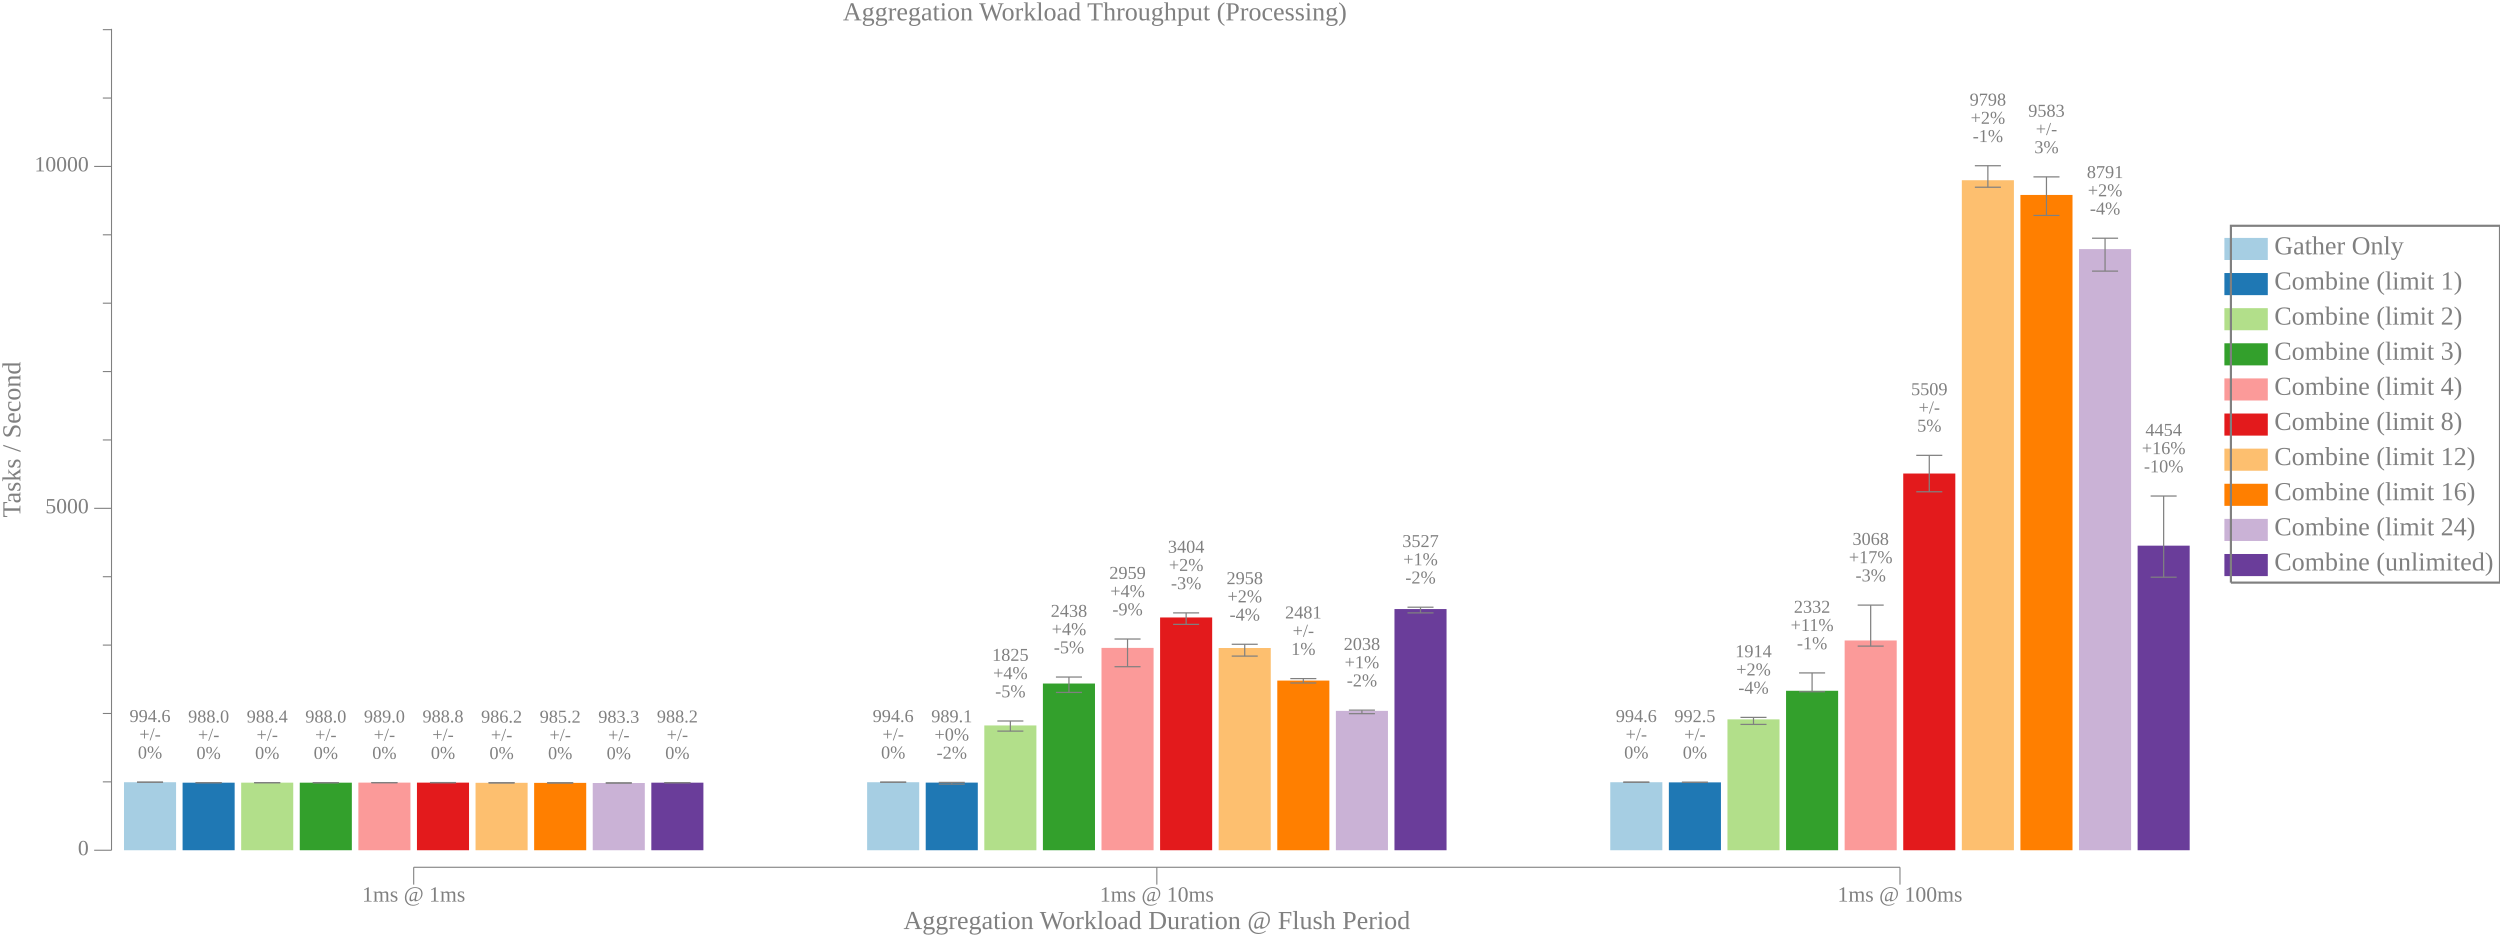
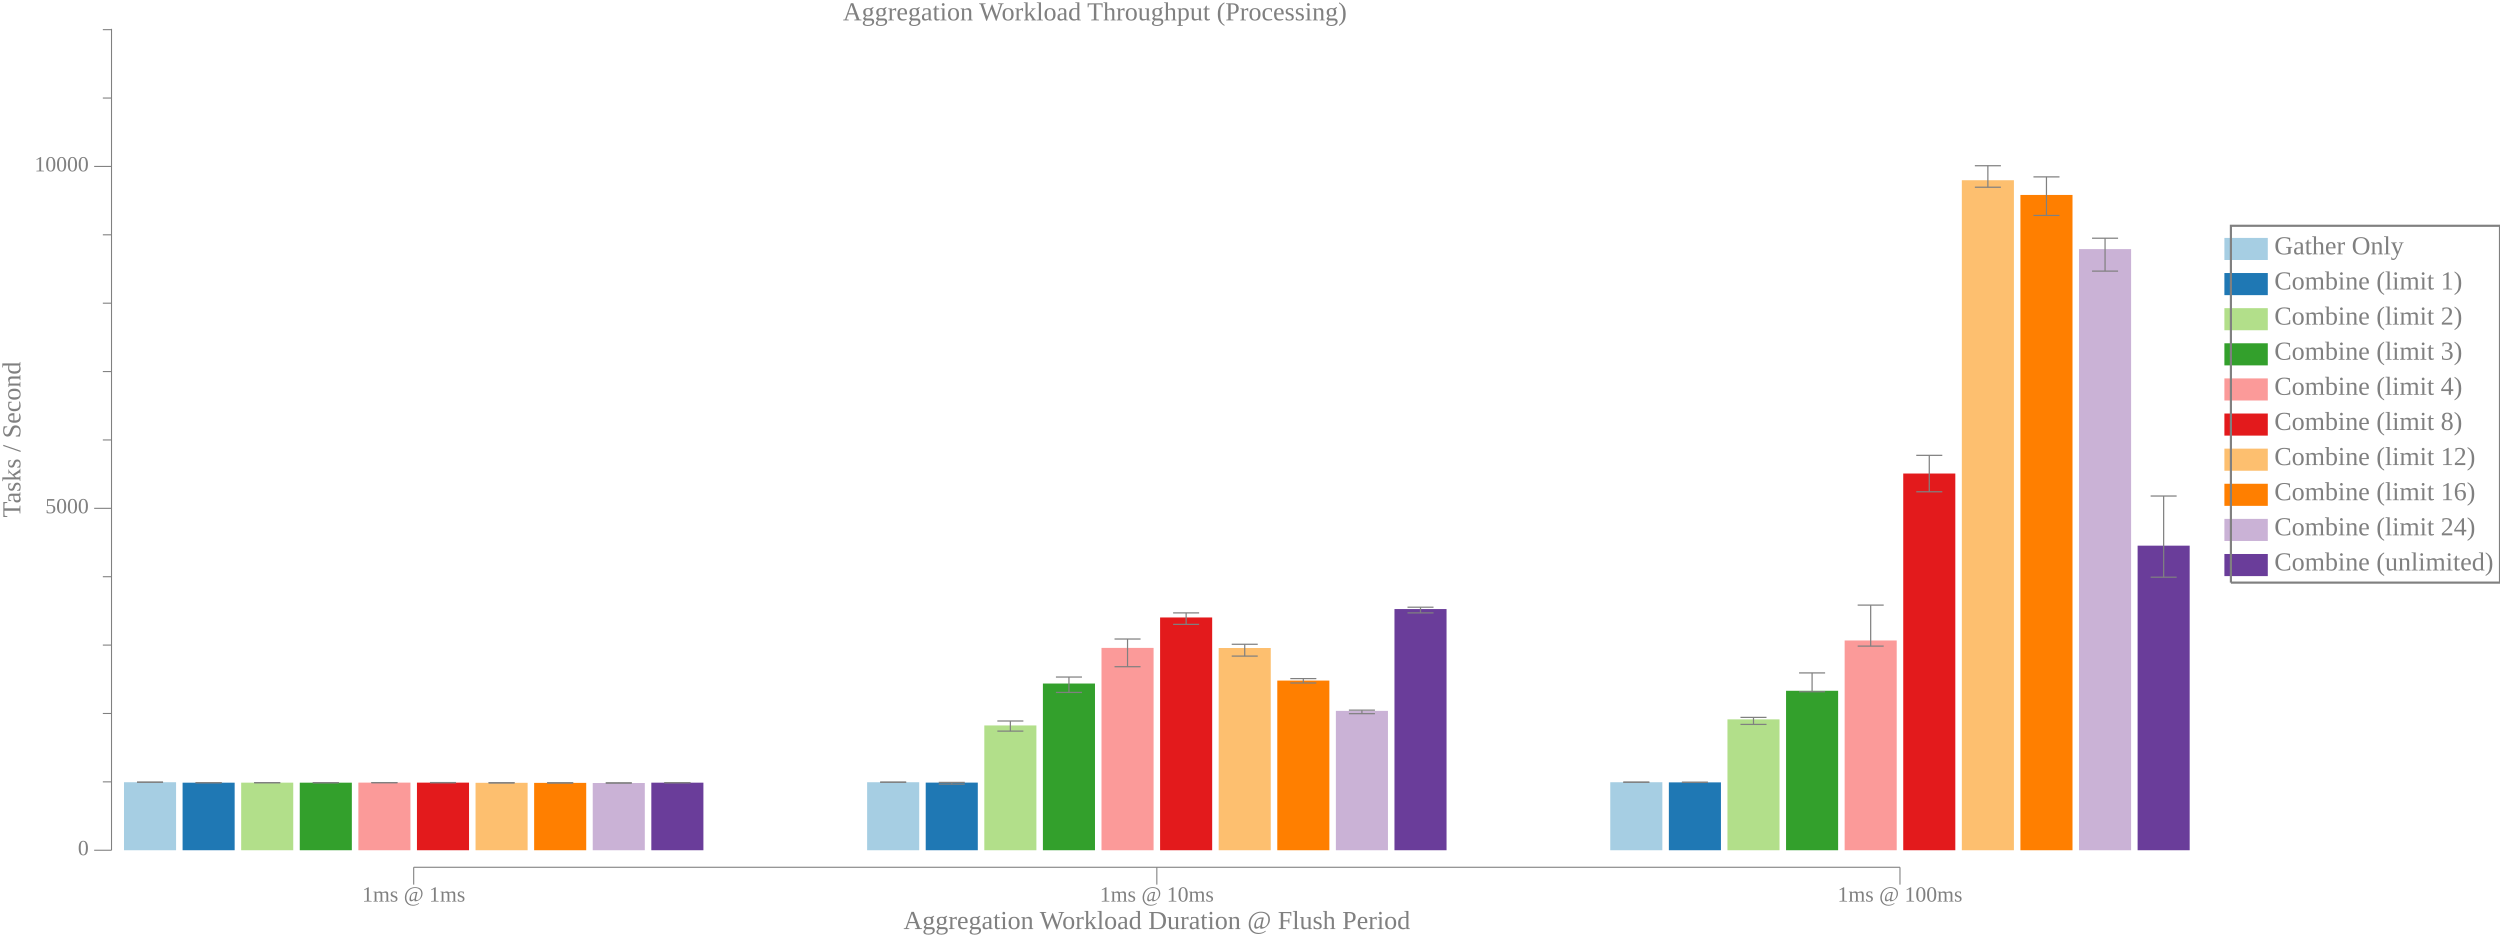
<svg xmlns="http://www.w3.org/2000/svg" width="1152pt" height="432pt" viewBox="0 0 1152 432">
  <g transform="scale(1, -1) translate(0, -432)">
    <path d="M1025,312.19L1025,322.37L1045,322.37L1045,312.19Z" style="fill:#A6CEE3" />
    <text x="1048" y="-314.79" transform="scale(1, -1)" style="font-family:Liberation Serif;font-variant:normal;font-weight:normal;font-style:normal;font-size:12px;fill:#808080">Gather Only</text>
    <path d="M1025,296L1025,306.19L1045,306.19L1045,296Z" style="fill:#1F78B4" />
    <text x="1048" y="-298.61" transform="scale(1, -1)" style="font-family:Liberation Serif;font-variant:normal;font-weight:normal;font-style:normal;font-size:12px;fill:#808080">Combine (limit 1)</text>
    <path d="M1025,279.82L1025,290L1045,290L1045,279.82Z" style="fill:#B2DF8A" />
    <text x="1048" y="-282.42" transform="scale(1, -1)" style="font-family:Liberation Serif;font-variant:normal;font-weight:normal;font-style:normal;font-size:12px;fill:#808080">Combine (limit 2)</text>
    <path d="M1025,263.63L1025,273.82L1045,273.82L1045,263.63Z" style="fill:#33A02C" />
    <text x="1048" y="-266.24" transform="scale(1, -1)" style="font-family:Liberation Serif;font-variant:normal;font-weight:normal;font-style:normal;font-size:12px;fill:#808080">Combine (limit 3)</text>
    <path d="M1025,247.45L1025,257.63L1045,257.63L1045,247.45Z" style="fill:#FB9A99" />
    <text x="1048" y="-250.06" transform="scale(1, -1)" style="font-family:Liberation Serif;font-variant:normal;font-weight:normal;font-style:normal;font-size:12px;fill:#808080">Combine (limit 4)</text>
    <path d="M1025,231.27L1025,241.45L1045,241.45L1045,231.27Z" style="fill:#E31A1C" />
    <text x="1048" y="-233.87" transform="scale(1, -1)" style="font-family:Liberation Serif;font-variant:normal;font-weight:normal;font-style:normal;font-size:12px;fill:#808080">Combine (limit 8)</text>
    <path d="M1025,215.08L1025,225.27L1045,225.27L1045,215.08Z" style="fill:#FDBF6F" />
    <text x="1048" y="-217.69" transform="scale(1, -1)" style="font-family:Liberation Serif;font-variant:normal;font-weight:normal;font-style:normal;font-size:12px;fill:#808080">Combine (limit 12)</text>
    <path d="M1025,198.9L1025,209.08L1045,209.08L1045,198.9Z" style="fill:#FF7F00" />
    <text x="1048" y="-201.5" transform="scale(1, -1)" style="font-family:Liberation Serif;font-variant:normal;font-weight:normal;font-style:normal;font-size:12px;fill:#808080">Combine (limit 16)</text>
    <path d="M1025,182.72L1025,192.9L1045,192.9L1045,182.72Z" style="fill:#CAB2D6" />
    <text x="1048" y="-185.32" transform="scale(1, -1)" style="font-family:Liberation Serif;font-variant:normal;font-weight:normal;font-style:normal;font-size:12px;fill:#808080">Combine (limit 24)</text>
    <path d="M1025,166.53L1025,176.72L1045,176.72L1045,166.53Z" style="fill:#6A3D9A" />
    <text x="1048" y="-169.14" transform="scale(1, -1)" style="font-family:Liberation Serif;font-variant:normal;font-weight:normal;font-style:normal;font-size:12px;fill:#808080">Combine (unlimited)</text>
    <path d="M1028,163.53L1028,327.96L1152,327.96L1152,163.53L1028,163.53" style="fill:none;stroke:#808080" />
    <path d="M0,0L1009,0L1009,432L0,432Z" style="fill:#-8000000000000000-8000000000000000-8000000000000000;fill-opacity:0" />
    <text x="388.4" y="-422.61" transform="scale(1, -1)" style="font-family:Liberation Serif;font-variant:normal;font-weight:normal;font-style:normal;font-size:12px;fill:#808080">Aggregation Workload Throughput (Processing)</text>
    <text x="416.32" y="-3.902" transform="scale(1, -1)" style="font-family:Liberation Serif;font-variant:normal;font-weight:normal;font-style:normal;font-size:12px;fill:#808080">Aggregation Workload Duration @ Flush Period</text>
    <text x="166.86" y="-16.541" transform="scale(1, -1)" style="font-family:Liberation Serif;font-variant:normal;font-weight:normal;font-style:normal;font-size:10px;fill:#808080">1ms @ 1ms</text>
    <text x="506.8" y="-16.541" transform="scale(1, -1)" style="font-family:Liberation Serif;font-variant:normal;font-weight:normal;font-style:normal;font-size:10px;fill:#808080">1ms @ 10ms</text>
    <text x="846.74" y="-16.541" transform="scale(1, -1)" style="font-family:Liberation Serif;font-variant:normal;font-weight:normal;font-style:normal;font-size:10px;fill:#808080">1ms @ 100ms</text>
    <path d="M190.63,24.363L190.63,32.363" style="fill:none;stroke:#808080;stroke-width:0.5" />
    <path d="M533.07,24.363L533.07,32.363" style="fill:none;stroke:#808080;stroke-width:0.5" />
    <path d="M875.51,24.363L875.51,32.363" style="fill:none;stroke:#808080;stroke-width:0.5" />
    <path d="M190.63,32.363L875.51,32.363" style="fill:none;stroke:#808080;stroke-width:0.5" />
    <g transform="rotate(90)">
      <text x="193.55" y="9.387" transform="scale(1, -1)" style="font-family:Liberation Serif;font-variant:normal;font-weight:normal;font-style:normal;font-size:12px;fill:#808080">Tasks / Second</text>
    </g>
    <text x="35.885" y="-37.924" transform="scale(1, -1)" style="font-family:Liberation Serif;font-variant:normal;font-weight:normal;font-style:normal;font-size:10px;fill:#808080">0</text>
    <text x="20.885" y="-195.48" transform="scale(1, -1)" style="font-family:Liberation Serif;font-variant:normal;font-weight:normal;font-style:normal;font-size:10px;fill:#808080">5000</text>
    <text x="15.885" y="-353.03" transform="scale(1, -1)" style="font-family:Liberation Serif;font-variant:normal;font-weight:normal;font-style:normal;font-size:10px;fill:#808080">10000</text>
    <path d="M43.385,40.209L51.385,40.209" style="fill:none;stroke:#808080;stroke-width:0.5" />
    <path d="M43.385,197.76L51.385,197.76" style="fill:none;stroke:#808080;stroke-width:0.5" />
    <path d="M43.385,355.31L51.385,355.31" style="fill:none;stroke:#808080;stroke-width:0.5" />
    <path d="M47.385,71.719L51.385,71.719" style="fill:none;stroke:#808080;stroke-width:0.5" />
    <path d="M47.385,103.23L51.385,103.23" style="fill:none;stroke:#808080;stroke-width:0.5" />
    <path d="M47.385,134.74L51.385,134.74" style="fill:none;stroke:#808080;stroke-width:0.5" />
    <path d="M47.385,166.25L51.385,166.25" style="fill:none;stroke:#808080;stroke-width:0.5" />
    <path d="M47.385,229.27L51.385,229.27" style="fill:none;stroke:#808080;stroke-width:0.5" />
    <path d="M47.385,260.78L51.385,260.78" style="fill:none;stroke:#808080;stroke-width:0.5" />
    <path d="M47.385,292.29L51.385,292.29" style="fill:none;stroke:#808080;stroke-width:0.5" />
    <path d="M47.385,323.8L51.385,323.8" style="fill:none;stroke:#808080;stroke-width:0.5" />
    <path d="M47.385,386.82L51.385,386.82" style="fill:none;stroke:#808080;stroke-width:0.5" />
    <path d="M47.385,418.33L51.385,418.33" style="fill:none;stroke:#808080;stroke-width:0.5" />
    <path d="M51.385,40.209L51.385,418.71" style="fill:none;stroke:#808080;stroke-width:0.5" />
    <path d="M57.135,40.209L57.135,71.549L81.135,71.549L81.135,40.209Z" style="fill:#A6CEE3" />
    <path d="M69.135,71.54L69.135,71.574" style="fill:none;stroke:#808080;stroke-width:0.567" />
    <path d="M63.135,71.54L75.135,71.54" style="fill:none;stroke:#808080;stroke-width:0.567" />
    <path d="M63.135,71.574L75.135,71.574" style="fill:none;stroke:#808080;stroke-width:0.567" />
-     <text x="59.685" y="-99.289" transform="scale(1, -1)" style="font-family:Liberation Serif;font-variant:normal;font-weight:normal;font-style:normal;font-size:8.4px;fill:#808080">994.6</text>
-     <text x="64.201" y="-90.889" transform="scale(1, -1)" style="font-family:Liberation Serif;font-variant:normal;font-weight:normal;font-style:normal;font-size:8.4px;fill:#808080">+/-</text>
-     <text x="63.536" y="-82.489" transform="scale(1, -1)" style="font-family:Liberation Serif;font-variant:normal;font-weight:normal;font-style:normal;font-size:8.4px;fill:#808080">0%</text>
    <path d="M399.57,40.209L399.57,71.549L423.57,71.549L423.57,40.209Z" style="fill:#A6CEE3" />
    <path d="M411.57,71.54L411.57,71.574" style="fill:none;stroke:#808080;stroke-width:0.567" />
    <path d="M405.57,71.54L417.57,71.54" style="fill:none;stroke:#808080;stroke-width:0.567" />
    <path d="M405.57,71.574L417.57,71.574" style="fill:none;stroke:#808080;stroke-width:0.567" />
-     <text x="402.12" y="-99.289" transform="scale(1, -1)" style="font-family:Liberation Serif;font-variant:normal;font-weight:normal;font-style:normal;font-size:8.4px;fill:#808080">994.6</text>
-     <text x="406.64" y="-90.889" transform="scale(1, -1)" style="font-family:Liberation Serif;font-variant:normal;font-weight:normal;font-style:normal;font-size:8.4px;fill:#808080">+/-</text>
-     <text x="405.98" y="-82.489" transform="scale(1, -1)" style="font-family:Liberation Serif;font-variant:normal;font-weight:normal;font-style:normal;font-size:8.4px;fill:#808080">0%</text>
    <path d="M742.01,40.209L742.01,71.549L766.01,71.549L766.01,40.209Z" style="fill:#A6CEE3" />
    <path d="M754.01,71.54L754.01,71.574" style="fill:none;stroke:#808080;stroke-width:0.567" />
    <path d="M748.01,71.54L760.01,71.54" style="fill:none;stroke:#808080;stroke-width:0.567" />
    <path d="M748.01,71.574L760.01,71.574" style="fill:none;stroke:#808080;stroke-width:0.567" />
-     <text x="744.56" y="-99.289" transform="scale(1, -1)" style="font-family:Liberation Serif;font-variant:normal;font-weight:normal;font-style:normal;font-size:8.4px;fill:#808080">994.6</text>
-     <text x="749.08" y="-90.889" transform="scale(1, -1)" style="font-family:Liberation Serif;font-variant:normal;font-weight:normal;font-style:normal;font-size:8.4px;fill:#808080">+/-</text>
-     <text x="748.42" y="-82.489" transform="scale(1, -1)" style="font-family:Liberation Serif;font-variant:normal;font-weight:normal;font-style:normal;font-size:8.4px;fill:#808080">0%</text>
    <path d="M84.135,40.209L84.135,71.343L108.13,71.343L108.13,40.209Z" style="fill:#1F78B4" />
    <path d="M96.135,71.329L96.135,71.357" style="fill:none;stroke:#808080;stroke-width:0.567" />
    <path d="M90.135,71.329L102.13,71.329" style="fill:none;stroke:#808080;stroke-width:0.567" />
    <path d="M90.135,71.357L102.13,71.357" style="fill:none;stroke:#808080;stroke-width:0.567" />
-     <text x="86.685" y="-99.072" transform="scale(1, -1)" style="font-family:Liberation Serif;font-variant:normal;font-weight:normal;font-style:normal;font-size:8.4px;fill:#808080">988.0</text>
-     <text x="91.201" y="-90.672" transform="scale(1, -1)" style="font-family:Liberation Serif;font-variant:normal;font-weight:normal;font-style:normal;font-size:8.4px;fill:#808080">+/-</text>
-     <text x="90.536" y="-82.272" transform="scale(1, -1)" style="font-family:Liberation Serif;font-variant:normal;font-weight:normal;font-style:normal;font-size:8.4px;fill:#808080">0%</text>
    <path d="M426.57,40.209L426.57,71.377L450.57,71.377L450.57,40.209Z" style="fill:#1F78B4" />
    <path d="M438.57,70.664L438.57,71.47" style="fill:none;stroke:#808080;stroke-width:0.567" />
    <path d="M432.57,70.664L444.57,70.664" style="fill:none;stroke:#808080;stroke-width:0.567" />
    <path d="M432.57,71.47L444.57,71.47" style="fill:none;stroke:#808080;stroke-width:0.567" />
-     <text x="429.12" y="-99.185" transform="scale(1, -1)" style="font-family:Liberation Serif;font-variant:normal;font-weight:normal;font-style:normal;font-size:8.4px;fill:#808080">989.1</text>
-     <text x="430.61" y="-90.785" transform="scale(1, -1)" style="font-family:Liberation Serif;font-variant:normal;font-weight:normal;font-style:normal;font-size:8.4px;fill:#808080">+0%</text>
-     <text x="431.58" y="-82.385" transform="scale(1, -1)" style="font-family:Liberation Serif;font-variant:normal;font-weight:normal;font-style:normal;font-size:8.4px;fill:#808080">-2%</text>
    <path d="M769.01,40.209L769.01,71.483L793.01,71.483L793.01,40.209Z" style="fill:#1F78B4" />
    <path d="M781.01,71.47L781.01,71.53" style="fill:none;stroke:#808080;stroke-width:0.567" />
    <path d="M775.01,71.47L787.01,71.47" style="fill:none;stroke:#808080;stroke-width:0.567" />
    <path d="M775.01,71.53L787.01,71.53" style="fill:none;stroke:#808080;stroke-width:0.567" />
-     <text x="771.56" y="-99.245" transform="scale(1, -1)" style="font-family:Liberation Serif;font-variant:normal;font-weight:normal;font-style:normal;font-size:8.4px;fill:#808080">992.5</text>
-     <text x="776.08" y="-90.845" transform="scale(1, -1)" style="font-family:Liberation Serif;font-variant:normal;font-weight:normal;font-style:normal;font-size:8.4px;fill:#808080">+/-</text>
-     <text x="775.42" y="-82.445" transform="scale(1, -1)" style="font-family:Liberation Serif;font-variant:normal;font-weight:normal;font-style:normal;font-size:8.4px;fill:#808080">0%</text>
    <path d="M111.13,40.209L111.13,71.354L135.13,71.354L135.13,40.209Z" style="fill:#B2DF8A" />
    <path d="M123.13,71.347L123.13,71.36" style="fill:none;stroke:#808080;stroke-width:0.567" />
    <path d="M117.13,71.347L129.13,71.347" style="fill:none;stroke:#808080;stroke-width:0.567" />
    <path d="M117.13,71.36L129.13,71.36" style="fill:none;stroke:#808080;stroke-width:0.567" />
-     <text x="113.68" y="-99.075" transform="scale(1, -1)" style="font-family:Liberation Serif;font-variant:normal;font-weight:normal;font-style:normal;font-size:8.4px;fill:#808080">988.4</text>
-     <text x="118.2" y="-90.675" transform="scale(1, -1)" style="font-family:Liberation Serif;font-variant:normal;font-weight:normal;font-style:normal;font-size:8.4px;fill:#808080">+/-</text>
-     <text x="117.54" y="-82.275" transform="scale(1, -1)" style="font-family:Liberation Serif;font-variant:normal;font-weight:normal;font-style:normal;font-size:8.4px;fill:#808080">0%</text>
    <path d="M453.57,40.209L453.57,97.715L477.57,97.715L477.57,40.209Z" style="fill:#B2DF8A" />
    <path d="M465.57,95.1L465.57,99.763" style="fill:none;stroke:#808080;stroke-width:0.567" />
    <path d="M459.57,95.1L471.57,95.1" style="fill:none;stroke:#808080;stroke-width:0.567" />
    <path d="M459.57,99.763L471.57,99.763" style="fill:none;stroke:#808080;stroke-width:0.567" />
-     <text x="457.17" y="-127.48" transform="scale(1, -1)" style="font-family:Liberation Serif;font-variant:normal;font-weight:normal;font-style:normal;font-size:8.4px;fill:#808080">1825</text>
-     <text x="457.61" y="-119.08" transform="scale(1, -1)" style="font-family:Liberation Serif;font-variant:normal;font-weight:normal;font-style:normal;font-size:8.4px;fill:#808080">+4%</text>
-     <text x="458.58" y="-110.68" transform="scale(1, -1)" style="font-family:Liberation Serif;font-variant:normal;font-weight:normal;font-style:normal;font-size:8.4px;fill:#808080">-5%</text>
    <path d="M796.01,40.209L796.01,100.52L820.01,100.52L820.01,40.209Z" style="fill:#B2DF8A" />
    <path d="M808.01,98.188L808.01,101.43" style="fill:none;stroke:#808080;stroke-width:0.567" />
    <path d="M802.01,98.188L814.01,98.188" style="fill:none;stroke:#808080;stroke-width:0.567" />
    <path d="M802.01,101.43L814.01,101.43" style="fill:none;stroke:#808080;stroke-width:0.567" />
-     <text x="799.61" y="-129.15" transform="scale(1, -1)" style="font-family:Liberation Serif;font-variant:normal;font-weight:normal;font-style:normal;font-size:8.4px;fill:#808080">1914</text>
-     <text x="800.05" y="-120.75" transform="scale(1, -1)" style="font-family:Liberation Serif;font-variant:normal;font-weight:normal;font-style:normal;font-size:8.4px;fill:#808080">+2%</text>
-     <text x="801.02" y="-112.35" transform="scale(1, -1)" style="font-family:Liberation Serif;font-variant:normal;font-weight:normal;font-style:normal;font-size:8.4px;fill:#808080">-4%</text>
    <path d="M138.13,40.209L138.13,71.341L162.13,71.341L162.13,40.209Z" style="fill:#33A02C" />
    <path d="M150.13,71.329L150.13,71.344" style="fill:none;stroke:#808080;stroke-width:0.567" />
    <path d="M144.13,71.329L156.13,71.329" style="fill:none;stroke:#808080;stroke-width:0.567" />
    <path d="M144.13,71.344L156.13,71.344" style="fill:none;stroke:#808080;stroke-width:0.567" />
-     <text x="140.68" y="-99.059" transform="scale(1, -1)" style="font-family:Liberation Serif;font-variant:normal;font-weight:normal;font-style:normal;font-size:8.4px;fill:#808080">988.0</text>
-     <text x="145.2" y="-90.659" transform="scale(1, -1)" style="font-family:Liberation Serif;font-variant:normal;font-weight:normal;font-style:normal;font-size:8.4px;fill:#808080">+/-</text>
-     <text x="144.54" y="-82.259" transform="scale(1, -1)" style="font-family:Liberation Serif;font-variant:normal;font-weight:normal;font-style:normal;font-size:8.4px;fill:#808080">0%</text>
    <path d="M480.57,40.209L480.57,117.03L504.57,117.03L504.57,40.209Z" style="fill:#33A02C" />
    <path d="M492.57,112.93L492.57,120.02" style="fill:none;stroke:#808080;stroke-width:0.567" />
    <path d="M486.57,112.93L498.57,112.93" style="fill:none;stroke:#808080;stroke-width:0.567" />
    <path d="M486.57,120.02L498.57,120.02" style="fill:none;stroke:#808080;stroke-width:0.567" />
-     <text x="484.17" y="-147.74" transform="scale(1, -1)" style="font-family:Liberation Serif;font-variant:normal;font-weight:normal;font-style:normal;font-size:8.4px;fill:#808080">2438</text>
-     <text x="484.61" y="-139.34" transform="scale(1, -1)" style="font-family:Liberation Serif;font-variant:normal;font-weight:normal;font-style:normal;font-size:8.4px;fill:#808080">+4%</text>
-     <text x="485.58" y="-130.94" transform="scale(1, -1)" style="font-family:Liberation Serif;font-variant:normal;font-weight:normal;font-style:normal;font-size:8.4px;fill:#808080">-5%</text>
    <path d="M823.01,40.209L823.01,113.69L847.01,113.69L847.01,40.209Z" style="fill:#33A02C" />
    <path d="M835.01,113.25L835.01,121.92" style="fill:none;stroke:#808080;stroke-width:0.567" />
    <path d="M829.01,113.25L841.01,113.25" style="fill:none;stroke:#808080;stroke-width:0.567" />
    <path d="M829.01,121.92L841.01,121.92" style="fill:none;stroke:#808080;stroke-width:0.567" />
-     <text x="826.61" y="-149.63" transform="scale(1, -1)" style="font-family:Liberation Serif;font-variant:normal;font-weight:normal;font-style:normal;font-size:8.4px;fill:#808080">2332</text>
-     <text x="825.1" y="-141.23" transform="scale(1, -1)" style="font-family:Liberation Serif;font-variant:normal;font-weight:normal;font-style:normal;font-size:8.4px;fill:#808080">+11%</text>
-     <text x="828.02" y="-132.83" transform="scale(1, -1)" style="font-family:Liberation Serif;font-variant:normal;font-weight:normal;font-style:normal;font-size:8.4px;fill:#808080">-1%</text>
    <path d="M165.13,40.209L165.13,71.371L189.13,71.371L189.13,40.209Z" style="fill:#FB9A99" />
    <path d="M177.13,71.363L177.13,71.376" style="fill:none;stroke:#808080;stroke-width:0.567" />
    <path d="M171.13,71.363L183.13,71.363" style="fill:none;stroke:#808080;stroke-width:0.567" />
    <path d="M171.13,71.376L183.13,71.376" style="fill:none;stroke:#808080;stroke-width:0.567" />
-     <text x="167.68" y="-99.09" transform="scale(1, -1)" style="font-family:Liberation Serif;font-variant:normal;font-weight:normal;font-style:normal;font-size:8.4px;fill:#808080">989.0</text>
-     <text x="172.2" y="-90.69" transform="scale(1, -1)" style="font-family:Liberation Serif;font-variant:normal;font-weight:normal;font-style:normal;font-size:8.4px;fill:#808080">+/-</text>
-     <text x="171.54" y="-82.29" transform="scale(1, -1)" style="font-family:Liberation Serif;font-variant:normal;font-weight:normal;font-style:normal;font-size:8.4px;fill:#808080">0%</text>
    <path d="M507.57,40.209L507.57,133.45L531.57,133.45L531.57,40.209Z" style="fill:#FB9A99" />
    <path d="M519.57,124.78L519.57,137.54" style="fill:none;stroke:#808080;stroke-width:0.567" />
    <path d="M513.57,124.78L525.57,124.78" style="fill:none;stroke:#808080;stroke-width:0.567" />
    <path d="M513.57,137.54L525.57,137.54" style="fill:none;stroke:#808080;stroke-width:0.567" />
-     <text x="511.17" y="-165.26" transform="scale(1, -1)" style="font-family:Liberation Serif;font-variant:normal;font-weight:normal;font-style:normal;font-size:8.4px;fill:#808080">2959</text>
-     <text x="511.61" y="-156.86" transform="scale(1, -1)" style="font-family:Liberation Serif;font-variant:normal;font-weight:normal;font-style:normal;font-size:8.4px;fill:#808080">+4%</text>
-     <text x="512.58" y="-148.46" transform="scale(1, -1)" style="font-family:Liberation Serif;font-variant:normal;font-weight:normal;font-style:normal;font-size:8.4px;fill:#808080">-9%</text>
    <path d="M850.01,40.209L850.01,136.87L874.01,136.87L874.01,40.209Z" style="fill:#FB9A99" />
    <path d="M862.01,134.27L862.01,153.17" style="fill:none;stroke:#808080;stroke-width:0.567" />
    <path d="M856.01,134.27L868.01,134.27" style="fill:none;stroke:#808080;stroke-width:0.567" />
    <path d="M856.01,153.17L868.01,153.17" style="fill:none;stroke:#808080;stroke-width:0.567" />
-     <text x="853.61" y="-180.89" transform="scale(1, -1)" style="font-family:Liberation Serif;font-variant:normal;font-weight:normal;font-style:normal;font-size:8.4px;fill:#808080">3068</text>
-     <text x="851.95" y="-172.49" transform="scale(1, -1)" style="font-family:Liberation Serif;font-variant:normal;font-weight:normal;font-style:normal;font-size:8.4px;fill:#808080">+17%</text>
-     <text x="855.02" y="-164.09" transform="scale(1, -1)" style="font-family:Liberation Serif;font-variant:normal;font-weight:normal;font-style:normal;font-size:8.4px;fill:#808080">-3%</text>
    <path d="M192.13,40.209L192.13,71.365L216.13,71.365L216.13,40.209Z" style="fill:#E31A1C" />
    <path d="M204.13,71.335L204.13,71.398" style="fill:none;stroke:#808080;stroke-width:0.567" />
    <path d="M198.13,71.335L210.13,71.335" style="fill:none;stroke:#808080;stroke-width:0.567" />
    <path d="M198.13,71.398L210.13,71.398" style="fill:none;stroke:#808080;stroke-width:0.567" />
-     <text x="194.68" y="-99.113" transform="scale(1, -1)" style="font-family:Liberation Serif;font-variant:normal;font-weight:normal;font-style:normal;font-size:8.4px;fill:#808080">988.8</text>
-     <text x="199.2" y="-90.713" transform="scale(1, -1)" style="font-family:Liberation Serif;font-variant:normal;font-weight:normal;font-style:normal;font-size:8.4px;fill:#808080">+/-</text>
-     <text x="198.54" y="-82.313" transform="scale(1, -1)" style="font-family:Liberation Serif;font-variant:normal;font-weight:normal;font-style:normal;font-size:8.4px;fill:#808080">0%</text>
    <path d="M534.57,40.209L534.57,147.47L558.57,147.47L558.57,40.209Z" style="fill:#E31A1C" />
    <path d="M546.57,144.29L546.57,149.58" style="fill:none;stroke:#808080;stroke-width:0.567" />
    <path d="M540.57,144.29L552.57,144.29" style="fill:none;stroke:#808080;stroke-width:0.567" />
    <path d="M540.57,149.58L552.57,149.58" style="fill:none;stroke:#808080;stroke-width:0.567" />
-     <text x="538.17" y="-177.3" transform="scale(1, -1)" style="font-family:Liberation Serif;font-variant:normal;font-weight:normal;font-style:normal;font-size:8.4px;fill:#808080">3404</text>
-     <text x="538.61" y="-168.9" transform="scale(1, -1)" style="font-family:Liberation Serif;font-variant:normal;font-weight:normal;font-style:normal;font-size:8.4px;fill:#808080">+2%</text>
-     <text x="539.58" y="-160.5" transform="scale(1, -1)" style="font-family:Liberation Serif;font-variant:normal;font-weight:normal;font-style:normal;font-size:8.4px;fill:#808080">-3%</text>
    <path d="M877.01,40.209L877.01,213.8L901.01,213.8L901.01,40.209Z" style="fill:#E31A1C" />
    <path d="M889.01,205.39L889.01,222.18" style="fill:none;stroke:#808080;stroke-width:0.567" />
    <path d="M883.01,205.39L895.01,205.39" style="fill:none;stroke:#808080;stroke-width:0.567" />
    <path d="M883.01,222.18L895.01,222.18" style="fill:none;stroke:#808080;stroke-width:0.567" />
-     <text x="880.61" y="-249.9" transform="scale(1, -1)" style="font-family:Liberation Serif;font-variant:normal;font-weight:normal;font-style:normal;font-size:8.4px;fill:#808080">5509</text>
-     <text x="884.08" y="-241.5" transform="scale(1, -1)" style="font-family:Liberation Serif;font-variant:normal;font-weight:normal;font-style:normal;font-size:8.4px;fill:#808080">+/-</text>
-     <text x="883.42" y="-233.1" transform="scale(1, -1)" style="font-family:Liberation Serif;font-variant:normal;font-weight:normal;font-style:normal;font-size:8.4px;fill:#808080">5%</text>
    <path d="M219.13,40.209L219.13,71.284L243.13,71.284L243.13,40.209Z" style="fill:#FDBF6F" />
    <path d="M231.13,71.269L231.13,71.291" style="fill:none;stroke:#808080;stroke-width:0.567" />
    <path d="M225.13,71.269L237.13,71.269" style="fill:none;stroke:#808080;stroke-width:0.567" />
    <path d="M225.13,71.291L237.13,71.291" style="fill:none;stroke:#808080;stroke-width:0.567" />
-     <text x="221.68" y="-99.005" transform="scale(1, -1)" style="font-family:Liberation Serif;font-variant:normal;font-weight:normal;font-style:normal;font-size:8.4px;fill:#808080">986.2</text>
-     <text x="226.2" y="-90.605" transform="scale(1, -1)" style="font-family:Liberation Serif;font-variant:normal;font-weight:normal;font-style:normal;font-size:8.4px;fill:#808080">+/-</text>
-     <text x="225.54" y="-82.205" transform="scale(1, -1)" style="font-family:Liberation Serif;font-variant:normal;font-weight:normal;font-style:normal;font-size:8.4px;fill:#808080">0%</text>
    <path d="M561.57,40.209L561.57,133.4L585.57,133.4L585.57,40.209Z" style="fill:#FDBF6F" />
    <path d="M573.57,129.67L573.57,135.12" style="fill:none;stroke:#808080;stroke-width:0.567" />
    <path d="M567.57,129.67L579.57,129.67" style="fill:none;stroke:#808080;stroke-width:0.567" />
    <path d="M567.57,135.12L579.57,135.12" style="fill:none;stroke:#808080;stroke-width:0.567" />
-     <text x="565.17" y="-162.83" transform="scale(1, -1)" style="font-family:Liberation Serif;font-variant:normal;font-weight:normal;font-style:normal;font-size:8.4px;fill:#808080">2958</text>
-     <text x="565.61" y="-154.43" transform="scale(1, -1)" style="font-family:Liberation Serif;font-variant:normal;font-weight:normal;font-style:normal;font-size:8.4px;fill:#808080">+2%</text>
-     <text x="566.58" y="-146.03" transform="scale(1, -1)" style="font-family:Liberation Serif;font-variant:normal;font-weight:normal;font-style:normal;font-size:8.4px;fill:#808080">-4%</text>
    <path d="M904.01,40.209L904.01,348.95L928.01,348.95L928.01,40.209Z" style="fill:#FDBF6F" />
    <path d="M916.01,345.73L916.01,355.63" style="fill:none;stroke:#808080;stroke-width:0.567" />
    <path d="M910.01,345.73L922.01,345.73" style="fill:none;stroke:#808080;stroke-width:0.567" />
    <path d="M910.01,355.63L922.01,355.63" style="fill:none;stroke:#808080;stroke-width:0.567" />
-     <text x="907.61" y="-383.34" transform="scale(1, -1)" style="font-family:Liberation Serif;font-variant:normal;font-weight:normal;font-style:normal;font-size:8.4px;fill:#808080">9798</text>
-     <text x="908.05" y="-374.94" transform="scale(1, -1)" style="font-family:Liberation Serif;font-variant:normal;font-weight:normal;font-style:normal;font-size:8.4px;fill:#808080">+2%</text>
-     <text x="909.02" y="-366.54" transform="scale(1, -1)" style="font-family:Liberation Serif;font-variant:normal;font-weight:normal;font-style:normal;font-size:8.4px;fill:#808080">-1%</text>
    <path d="M246.13,40.209L246.13,71.253L270.13,71.253L270.13,40.209Z" style="fill:#FF7F00" />
    <path d="M258.13,71.237L258.13,71.275" style="fill:none;stroke:#808080;stroke-width:0.567" />
    <path d="M252.13,71.237L264.13,71.237" style="fill:none;stroke:#808080;stroke-width:0.567" />
    <path d="M252.13,71.275L264.13,71.275" style="fill:none;stroke:#808080;stroke-width:0.567" />
-     <text x="248.68" y="-98.99" transform="scale(1, -1)" style="font-family:Liberation Serif;font-variant:normal;font-weight:normal;font-style:normal;font-size:8.4px;fill:#808080">985.2</text>
-     <text x="253.2" y="-90.59" transform="scale(1, -1)" style="font-family:Liberation Serif;font-variant:normal;font-weight:normal;font-style:normal;font-size:8.4px;fill:#808080">+/-</text>
-     <text x="252.54" y="-82.19" transform="scale(1, -1)" style="font-family:Liberation Serif;font-variant:normal;font-weight:normal;font-style:normal;font-size:8.4px;fill:#808080">0%</text>
    <path d="M588.57,40.209L588.57,118.39L612.57,118.39L612.57,40.209Z" style="fill:#FF7F00" />
    <path d="M600.57,117.28L600.57,119.3" style="fill:none;stroke:#808080;stroke-width:0.567" />
    <path d="M594.57,117.28L606.57,117.28" style="fill:none;stroke:#808080;stroke-width:0.567" />
    <path d="M594.57,119.3L606.57,119.3" style="fill:none;stroke:#808080;stroke-width:0.567" />
-     <text x="592.17" y="-147.01" transform="scale(1, -1)" style="font-family:Liberation Serif;font-variant:normal;font-weight:normal;font-style:normal;font-size:8.4px;fill:#808080">2481</text>
-     <text x="595.64" y="-138.61" transform="scale(1, -1)" style="font-family:Liberation Serif;font-variant:normal;font-weight:normal;font-style:normal;font-size:8.4px;fill:#808080">+/-</text>
-     <text x="594.98" y="-130.21" transform="scale(1, -1)" style="font-family:Liberation Serif;font-variant:normal;font-weight:normal;font-style:normal;font-size:8.4px;fill:#808080">1%</text>
    <path d="M931.01,40.209L931.01,342.17L955.01,342.17L955.01,40.209Z" style="fill:#FF7F00" />
    <path d="M943.01,332.72L943.01,350.49" style="fill:none;stroke:#808080;stroke-width:0.567" />
    <path d="M937.01,332.72L949.01,332.72" style="fill:none;stroke:#808080;stroke-width:0.567" />
    <path d="M937.01,350.49L949.01,350.49" style="fill:none;stroke:#808080;stroke-width:0.567" />
-     <text x="934.61" y="-378.21" transform="scale(1, -1)" style="font-family:Liberation Serif;font-variant:normal;font-weight:normal;font-style:normal;font-size:8.4px;fill:#808080">9583</text>
-     <text x="938.08" y="-369.81" transform="scale(1, -1)" style="font-family:Liberation Serif;font-variant:normal;font-weight:normal;font-style:normal;font-size:8.4px;fill:#808080">+/-</text>
-     <text x="937.42" y="-361.41" transform="scale(1, -1)" style="font-family:Liberation Serif;font-variant:normal;font-weight:normal;font-style:normal;font-size:8.4px;fill:#808080">3%</text>
    <path d="M273.13,40.209L273.13,71.193L297.13,71.193L297.13,40.209Z" style="fill:#CAB2D6" />
    <path d="M285.13,71.177L285.13,71.237" style="fill:none;stroke:#808080;stroke-width:0.567" />
    <path d="M279.13,71.177L291.13,71.177" style="fill:none;stroke:#808080;stroke-width:0.567" />
    <path d="M279.13,71.237L291.13,71.237" style="fill:none;stroke:#808080;stroke-width:0.567" />
-     <text x="275.68" y="-98.952" transform="scale(1, -1)" style="font-family:Liberation Serif;font-variant:normal;font-weight:normal;font-style:normal;font-size:8.4px;fill:#808080">983.3</text>
-     <text x="280.2" y="-90.552" transform="scale(1, -1)" style="font-family:Liberation Serif;font-variant:normal;font-weight:normal;font-style:normal;font-size:8.4px;fill:#808080">+/-</text>
-     <text x="279.54" y="-82.152" transform="scale(1, -1)" style="font-family:Liberation Serif;font-variant:normal;font-weight:normal;font-style:normal;font-size:8.4px;fill:#808080">0%</text>
    <path d="M615.57,40.209L615.57,104.43L639.57,104.43L639.57,40.209Z" style="fill:#CAB2D6" />
    <path d="M627.57,103.14L627.57,104.77" style="fill:none;stroke:#808080;stroke-width:0.567" />
    <path d="M621.57,103.14L633.57,103.14" style="fill:none;stroke:#808080;stroke-width:0.567" />
    <path d="M621.57,104.77L633.57,104.77" style="fill:none;stroke:#808080;stroke-width:0.567" />
-     <text x="619.17" y="-132.49" transform="scale(1, -1)" style="font-family:Liberation Serif;font-variant:normal;font-weight:normal;font-style:normal;font-size:8.4px;fill:#808080">2038</text>
-     <text x="619.61" y="-124.09" transform="scale(1, -1)" style="font-family:Liberation Serif;font-variant:normal;font-weight:normal;font-style:normal;font-size:8.4px;fill:#808080">+1%</text>
-     <text x="620.58" y="-115.69" transform="scale(1, -1)" style="font-family:Liberation Serif;font-variant:normal;font-weight:normal;font-style:normal;font-size:8.4px;fill:#808080">-2%</text>
    <path d="M958.01,40.209L958.01,317.22L982.01,317.22L982.01,40.209Z" style="fill:#CAB2D6" />
    <path d="M970.01,307.07L970.01,322.23" style="fill:none;stroke:#808080;stroke-width:0.567" />
    <path d="M964.01,307.07L976.01,307.07" style="fill:none;stroke:#808080;stroke-width:0.567" />
    <path d="M964.01,322.23L976.01,322.23" style="fill:none;stroke:#808080;stroke-width:0.567" />
-     <text x="961.61" y="-349.94" transform="scale(1, -1)" style="font-family:Liberation Serif;font-variant:normal;font-weight:normal;font-style:normal;font-size:8.4px;fill:#808080">8791</text>
-     <text x="962.05" y="-341.54" transform="scale(1, -1)" style="font-family:Liberation Serif;font-variant:normal;font-weight:normal;font-style:normal;font-size:8.4px;fill:#808080">+2%</text>
-     <text x="963.02" y="-333.14" transform="scale(1, -1)" style="font-family:Liberation Serif;font-variant:normal;font-weight:normal;font-style:normal;font-size:8.4px;fill:#808080">-4%</text>
    <path d="M300.13,40.209L300.13,71.347L324.13,71.347L324.13,40.209Z" style="fill:#6A3D9A" />
    <path d="M312.13,71.338L312.13,71.36" style="fill:none;stroke:#808080;stroke-width:0.567" />
    <path d="M306.13,71.338L318.13,71.338" style="fill:none;stroke:#808080;stroke-width:0.567" />
    <path d="M306.13,71.36L318.13,71.36" style="fill:none;stroke:#808080;stroke-width:0.567" />
-     <text x="302.68" y="-99.075" transform="scale(1, -1)" style="font-family:Liberation Serif;font-variant:normal;font-weight:normal;font-style:normal;font-size:8.4px;fill:#808080">988.2</text>
-     <text x="307.2" y="-90.675" transform="scale(1, -1)" style="font-family:Liberation Serif;font-variant:normal;font-weight:normal;font-style:normal;font-size:8.4px;fill:#808080">+/-</text>
-     <text x="306.54" y="-82.275" transform="scale(1, -1)" style="font-family:Liberation Serif;font-variant:normal;font-weight:normal;font-style:normal;font-size:8.4px;fill:#808080">0%</text>
    <path d="M642.57,40.209L642.57,151.35L666.57,151.35L666.57,40.209Z" style="fill:#6A3D9A" />
    <path d="M654.57,149.58L654.57,152.2" style="fill:none;stroke:#808080;stroke-width:0.567" />
    <path d="M648.57,149.58L660.57,149.58" style="fill:none;stroke:#808080;stroke-width:0.567" />
    <path d="M648.57,152.2L660.57,152.2" style="fill:none;stroke:#808080;stroke-width:0.567" />
-     <text x="646.17" y="-179.91" transform="scale(1, -1)" style="font-family:Liberation Serif;font-variant:normal;font-weight:normal;font-style:normal;font-size:8.4px;fill:#808080">3527</text>
-     <text x="646.61" y="-171.51" transform="scale(1, -1)" style="font-family:Liberation Serif;font-variant:normal;font-weight:normal;font-style:normal;font-size:8.4px;fill:#808080">+1%</text>
-     <text x="647.58" y="-163.11" transform="scale(1, -1)" style="font-family:Liberation Serif;font-variant:normal;font-weight:normal;font-style:normal;font-size:8.4px;fill:#808080">-2%</text>
    <path d="M985.01,40.209L985.01,180.56L1009,180.56L1009,40.209Z" style="fill:#6A3D9A" />
    <path d="M997.01,166.03L997.01,203.43" style="fill:none;stroke:#808080;stroke-width:0.567" />
    <path d="M991.01,166.03L1003,166.03" style="fill:none;stroke:#808080;stroke-width:0.567" />
    <path d="M991.01,203.43L1003,203.43" style="fill:none;stroke:#808080;stroke-width:0.567" />
-     <text x="988.61" y="-231.15" transform="scale(1, -1)" style="font-family:Liberation Serif;font-variant:normal;font-weight:normal;font-style:normal;font-size:8.4px;fill:#808080">4454</text>
-     <text x="986.95" y="-222.75" transform="scale(1, -1)" style="font-family:Liberation Serif;font-variant:normal;font-weight:normal;font-style:normal;font-size:8.4px;fill:#808080">+16%</text>
-     <text x="987.92" y="-214.35" transform="scale(1, -1)" style="font-family:Liberation Serif;font-variant:normal;font-weight:normal;font-style:normal;font-size:8.4px;fill:#808080">-10%</text>
  </g>
</svg>
